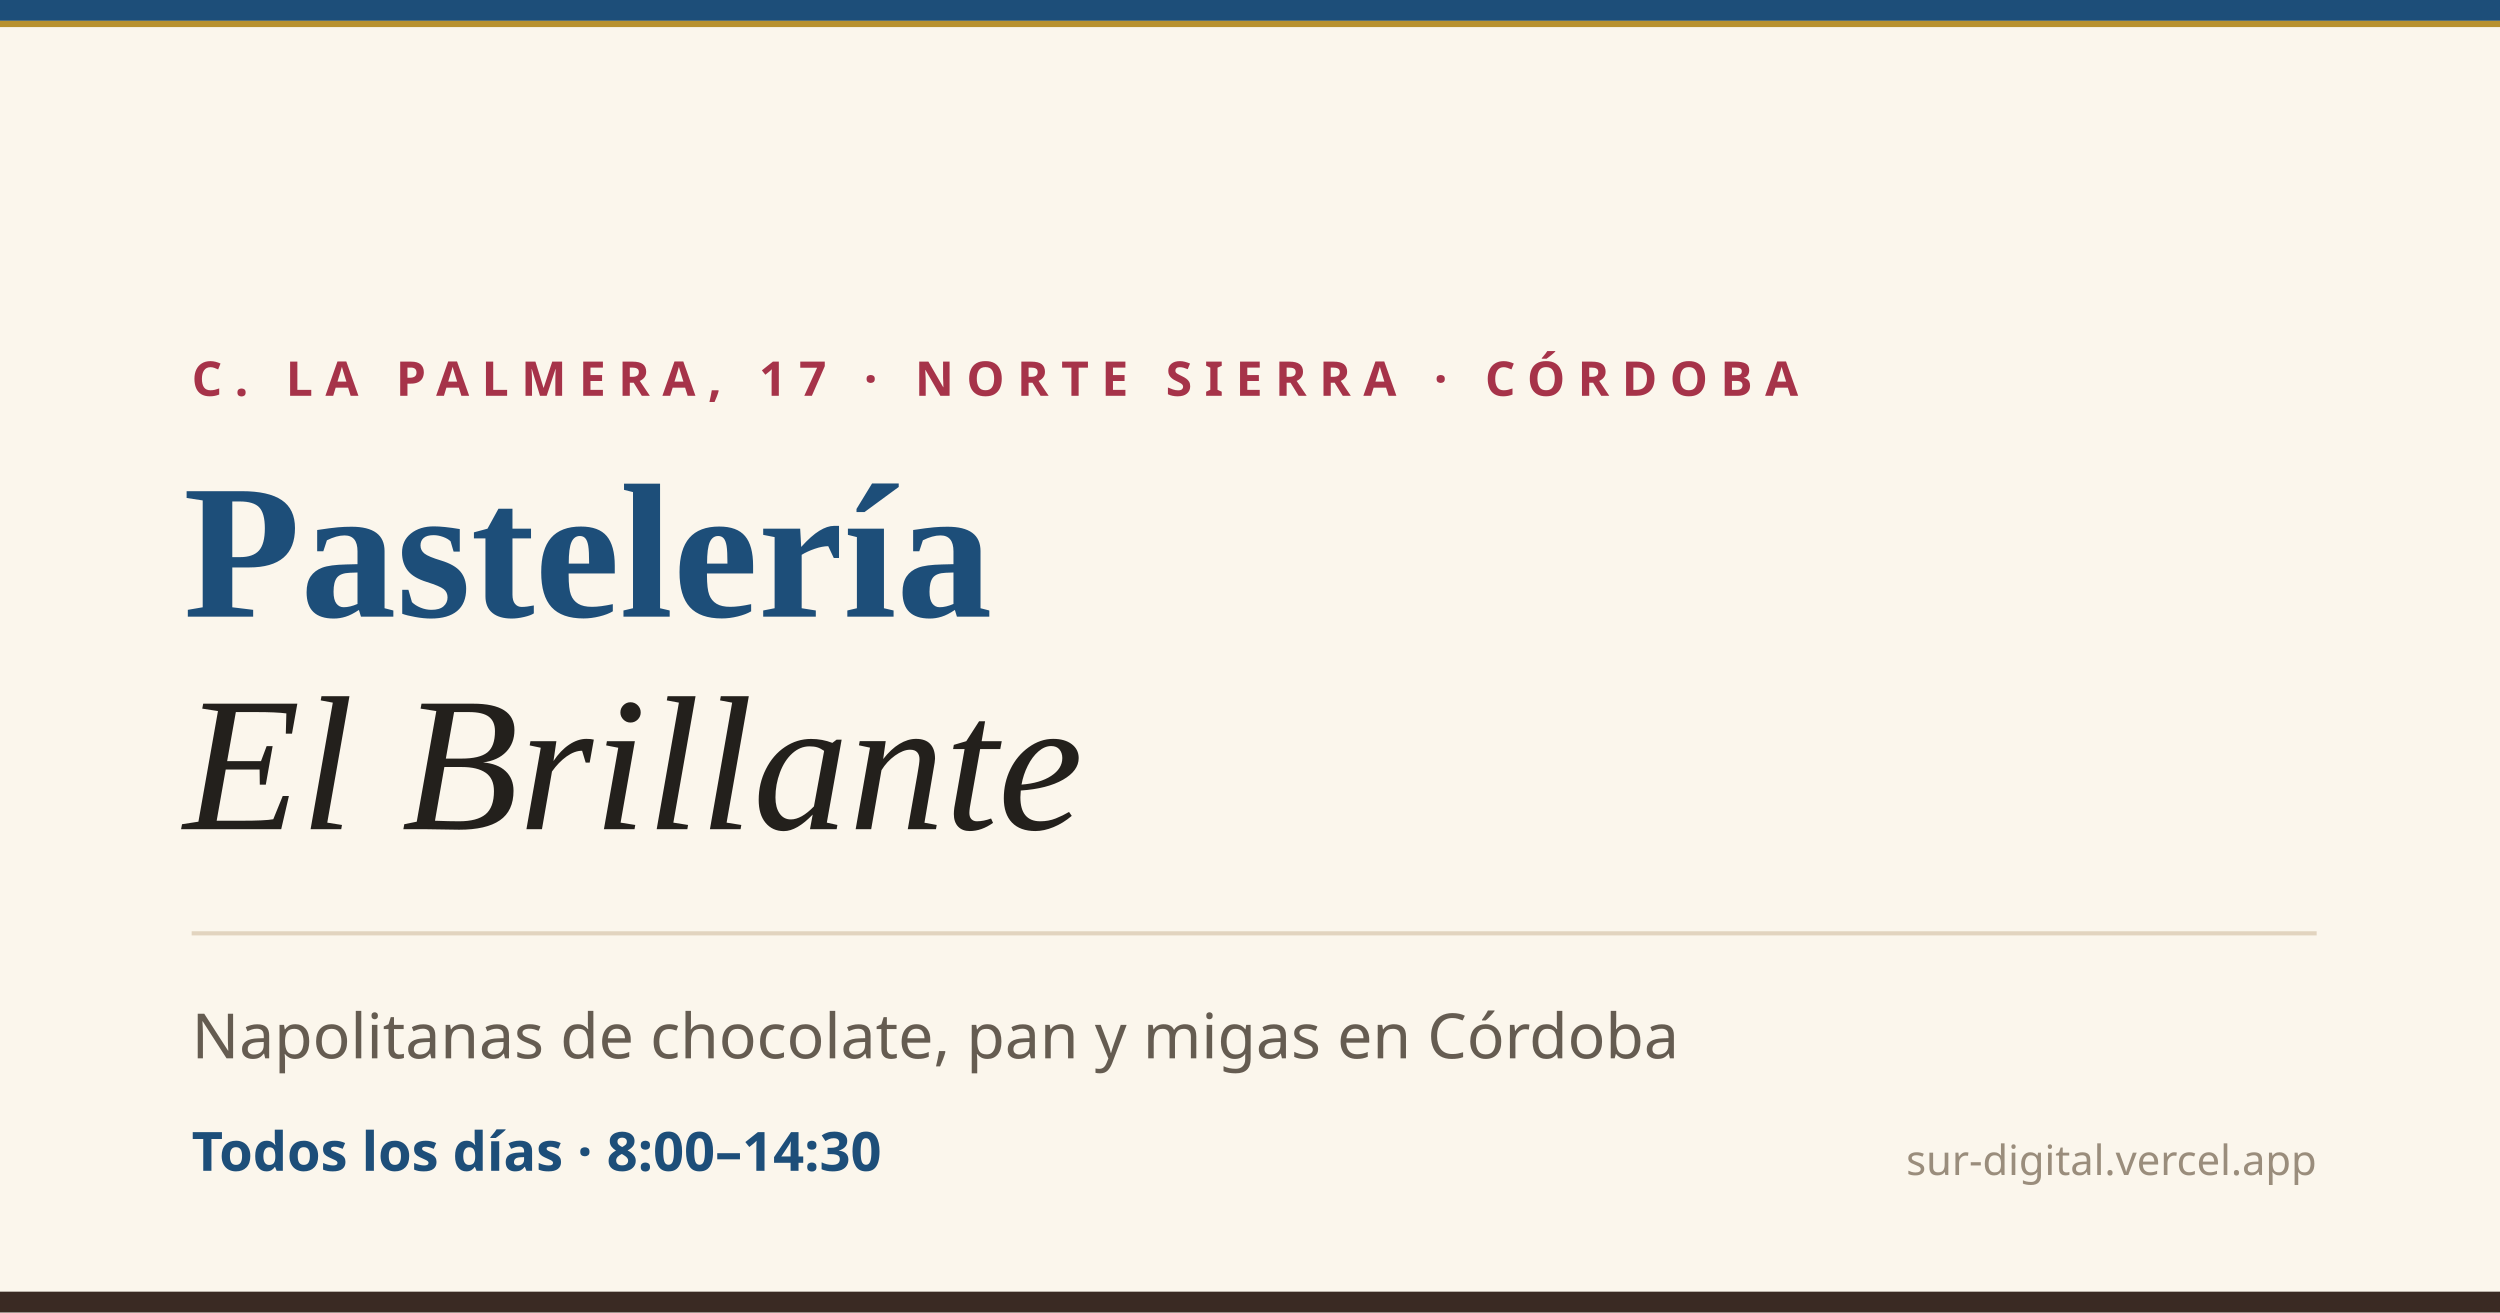
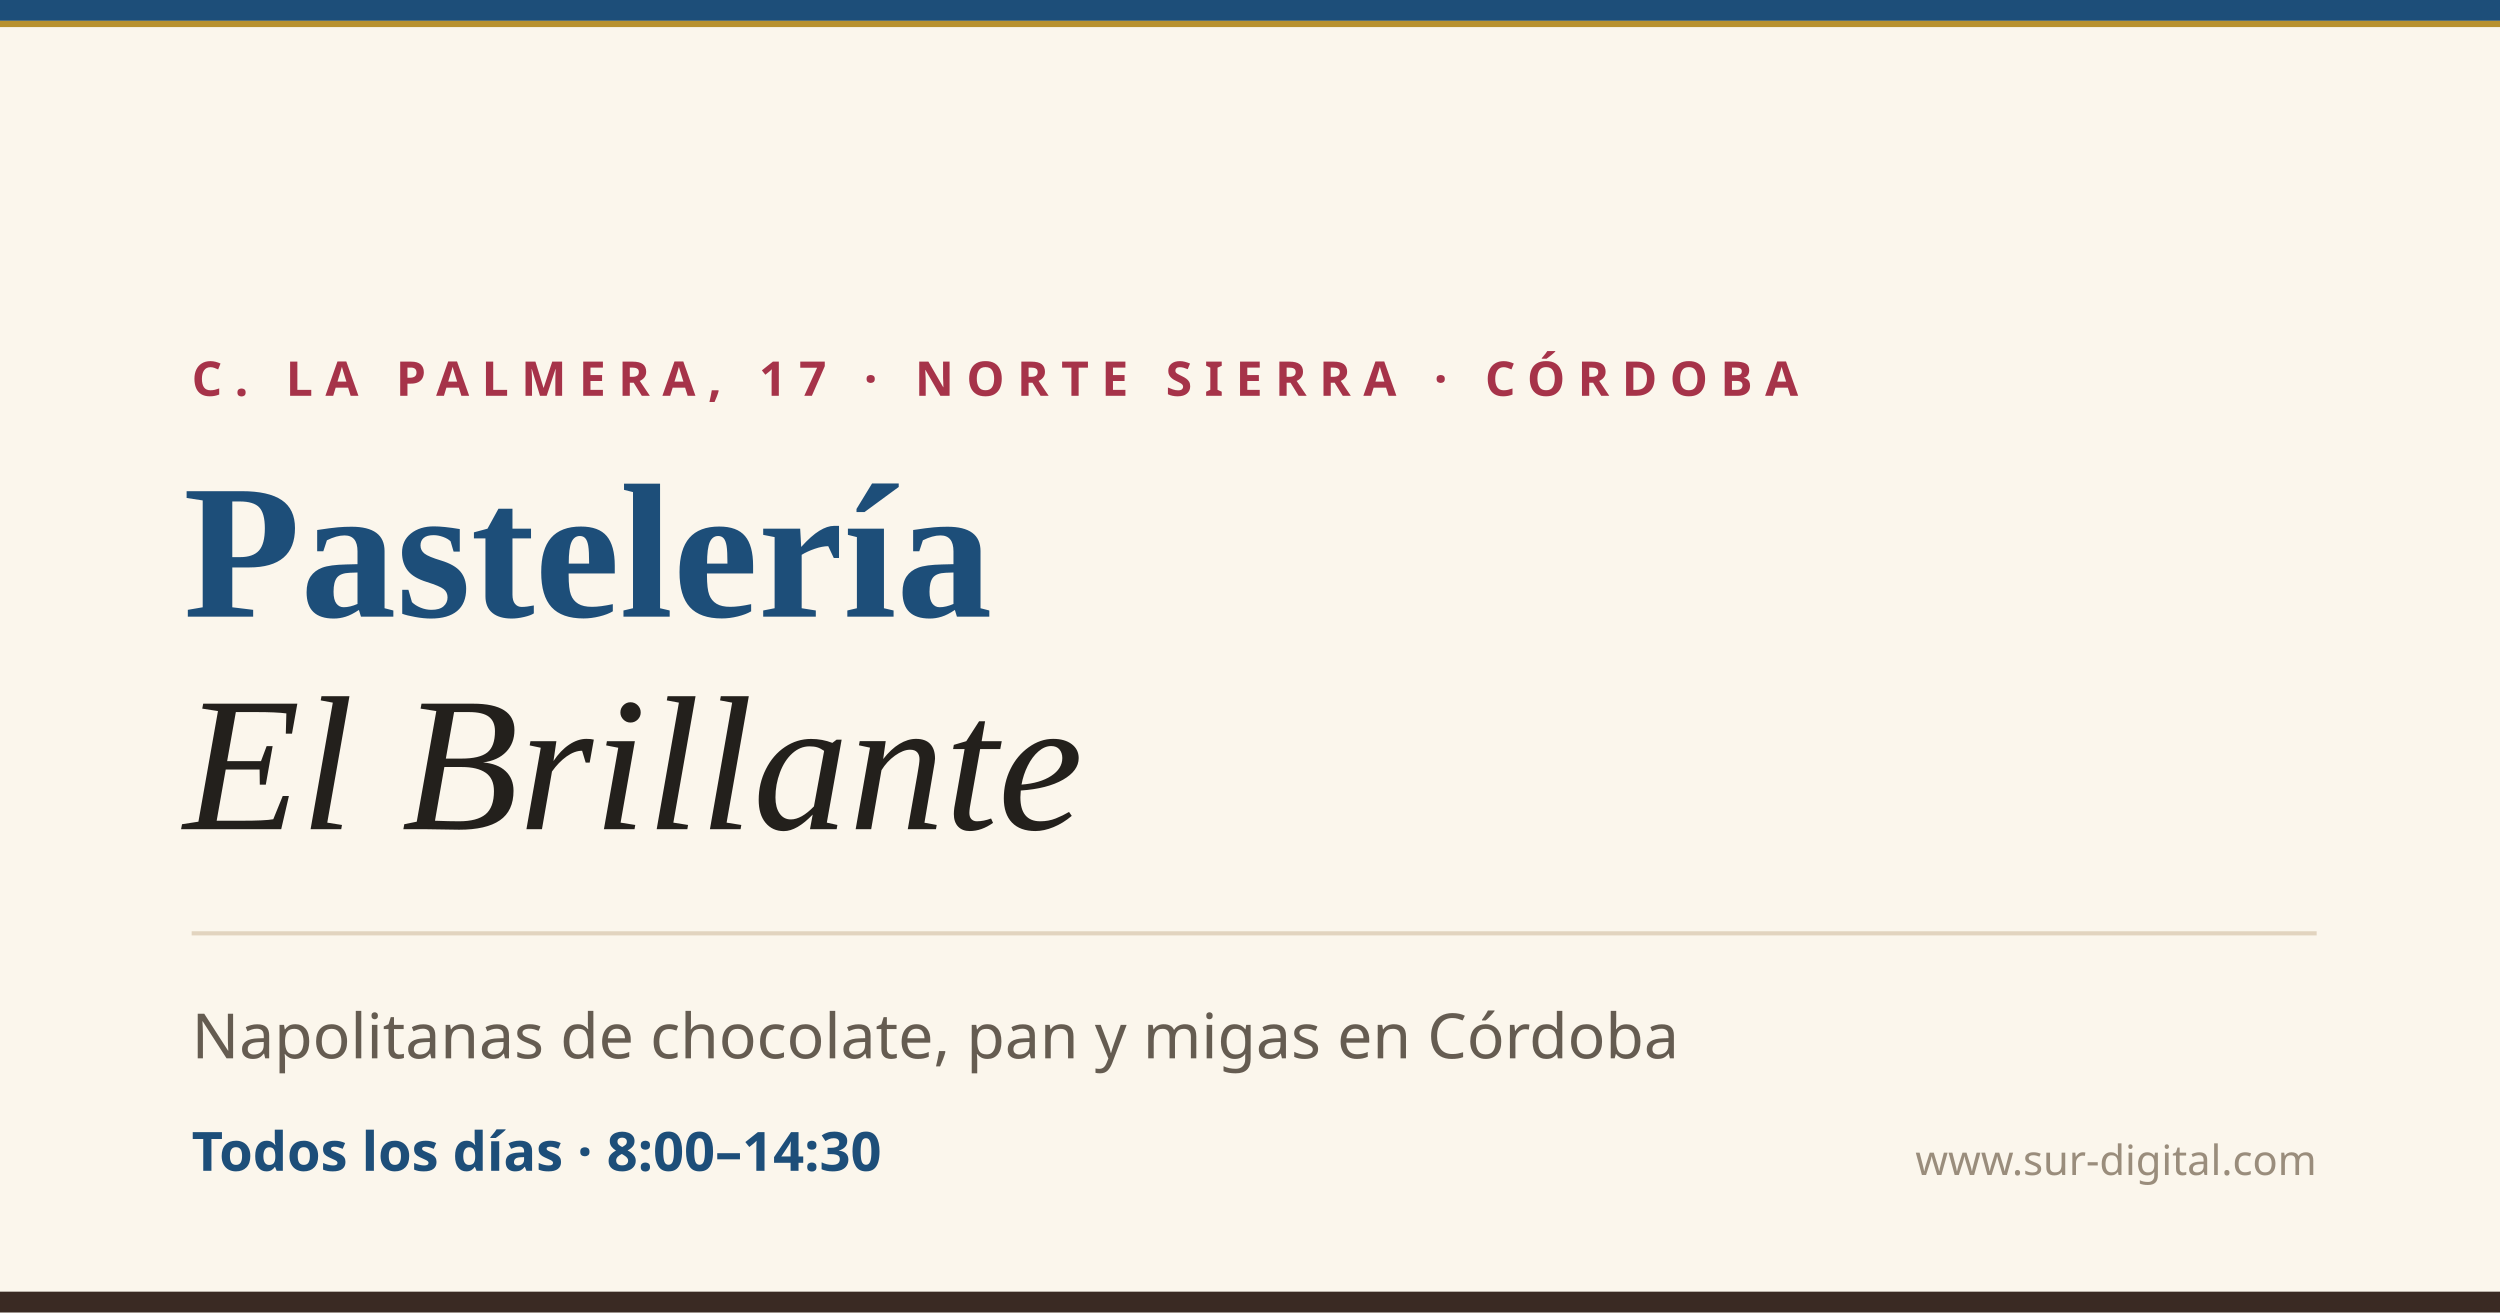
<svg xmlns="http://www.w3.org/2000/svg" width="1200" height="630" viewBox="0 0 1200 630">
  <rect width="1200" height="630" fill="#fbf6ec" />
  <rect x="0" y="0" width="1200" height="10" fill="#1d4e79" />
  <rect x="0" y="10" width="1200" height="3" fill="#b8912f" />
  <text x="92" y="190" fill="#a63349" font-family="Verdana, Geneva, sans-serif" font-size="23" font-weight="bold" letter-spacing="6">C. LA PALMERA, 17 · NORTE SIERRA · CÓRDOBA</text>
  <text x="88" y="296" fill="#1d4e79" font-family="Georgia, 'Times New Roman', serif" font-size="92" font-weight="bold">Pastelería</text>
  <text x="88" y="398" fill="#23201c" font-family="Georgia, 'Times New Roman', serif" font-size="92" font-style="italic">El Brillante</text>
  <line x1="92" y1="448" x2="1112" y2="448" stroke="#e2d4bf" stroke-width="2" />
  <text x="92" y="508" fill="#655c51" font-family="Verdana, Geneva, sans-serif" font-size="30">Napolitanas de chocolate, pan y migas en Córdoba</text>
  <text x="92" y="562" fill="#1d4e79" font-family="Verdana, Geneva, sans-serif" font-size="26" font-weight="bold">Todos los días · 8:00–14:30</text>
-   <text x="1112" y="564" fill="#9a8d7c" font-family="Verdana, Geneva, sans-serif" font-size="20" text-anchor="end">sur-digital.vercel.app</text>
+   <text x="1112" y="564" fill="#9a8d7c" font-family="Verdana, Geneva, sans-serif" font-size="20" text-anchor="end">www.sur-digital.com</text>
  <rect x="0" y="620" width="1200" height="10" fill="#3a2a23" />
</svg>
